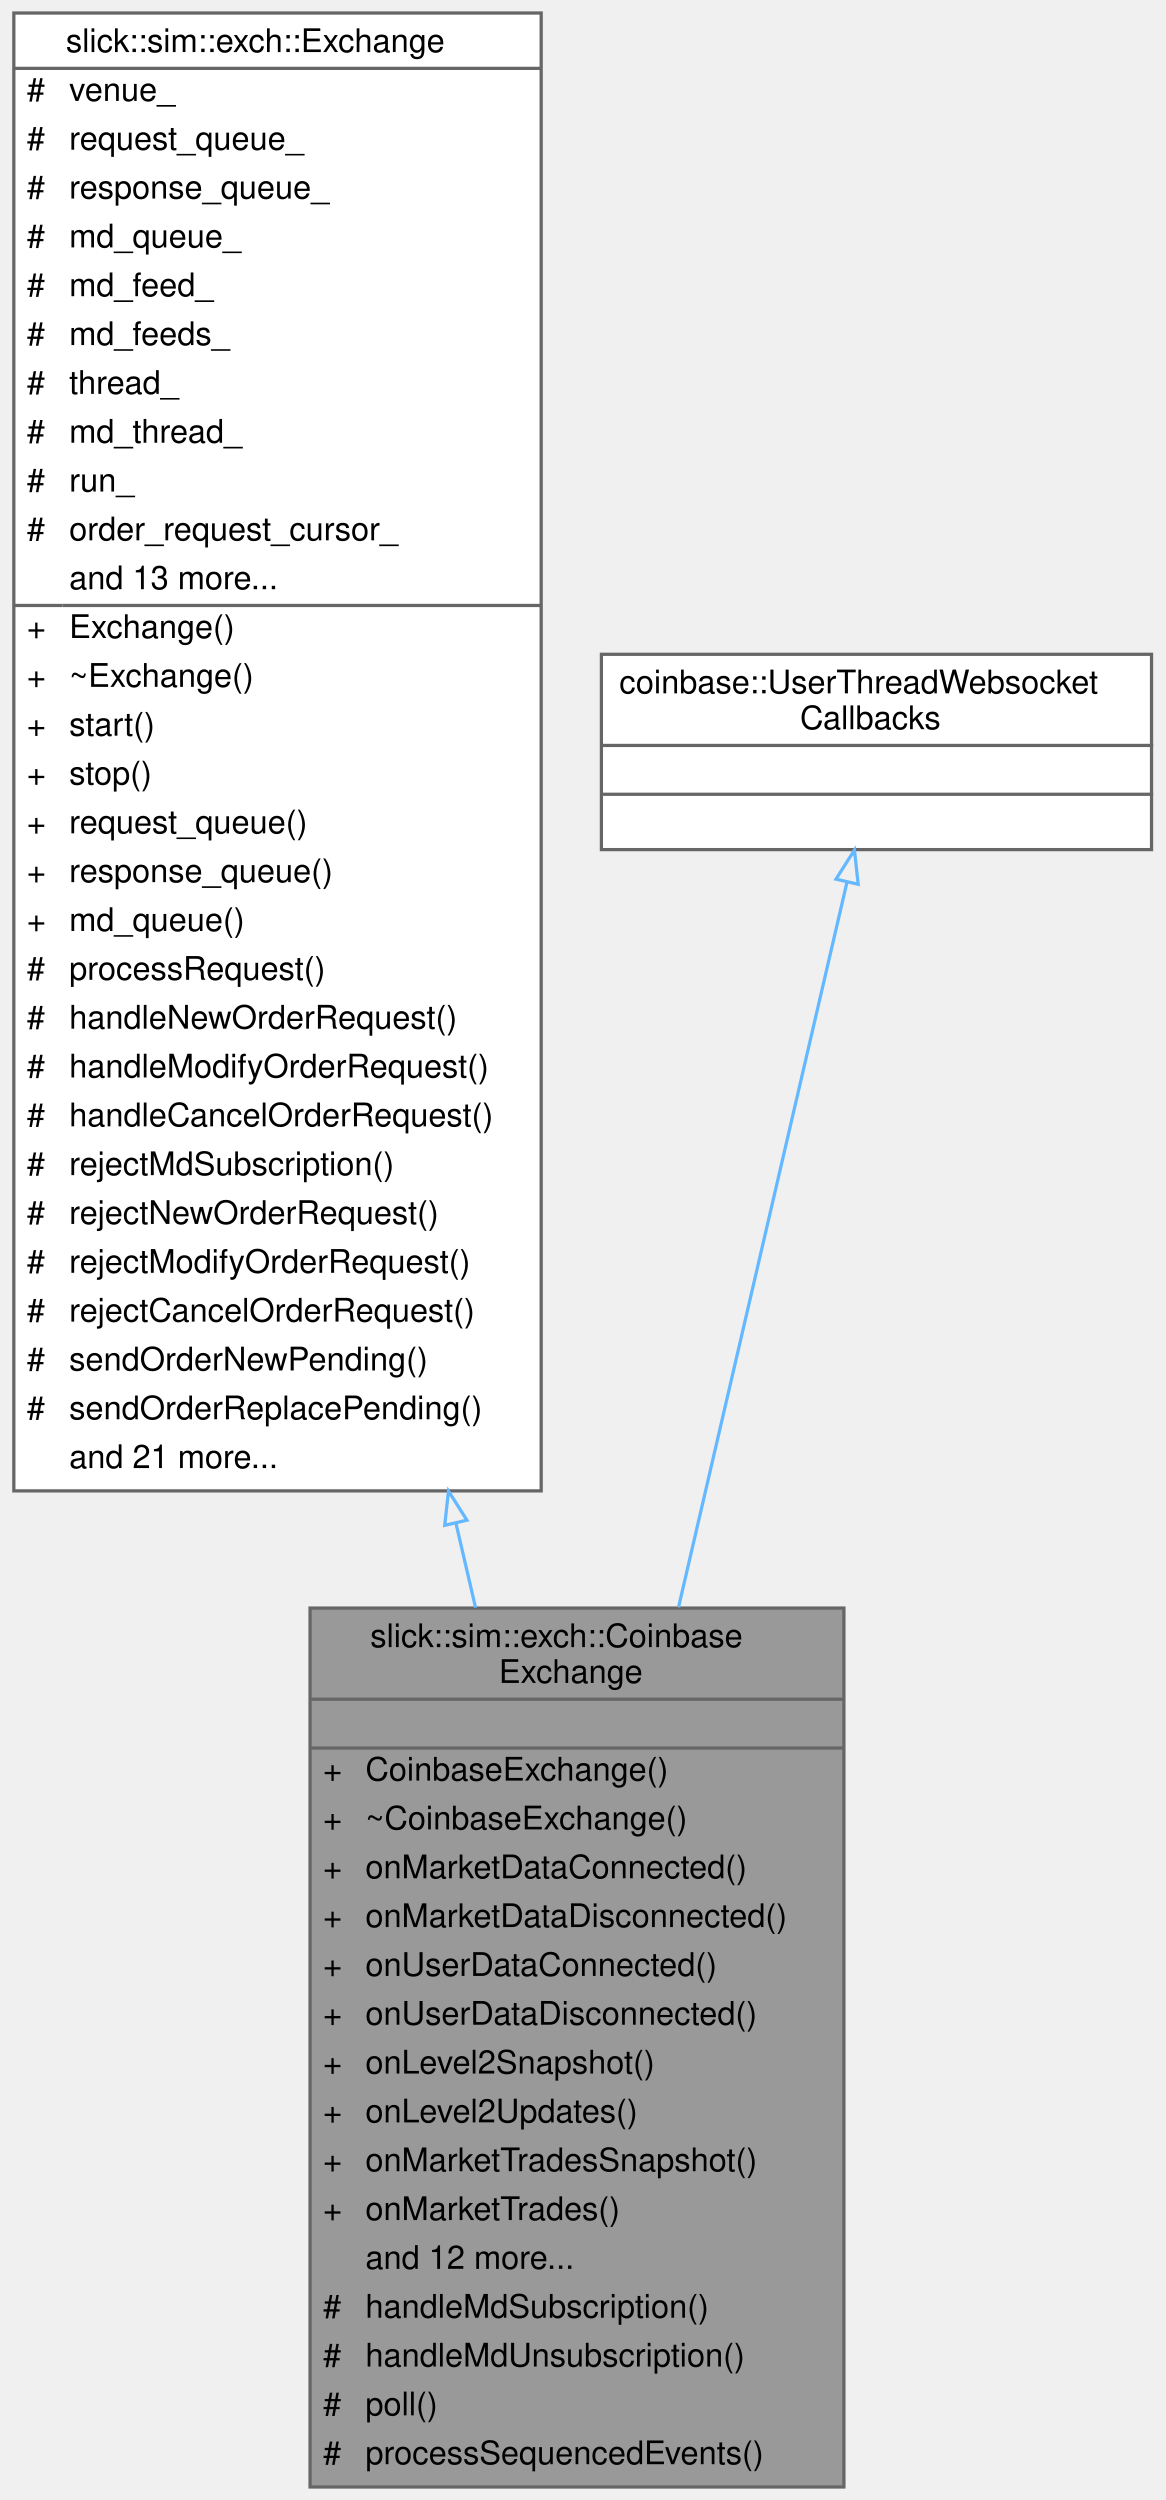
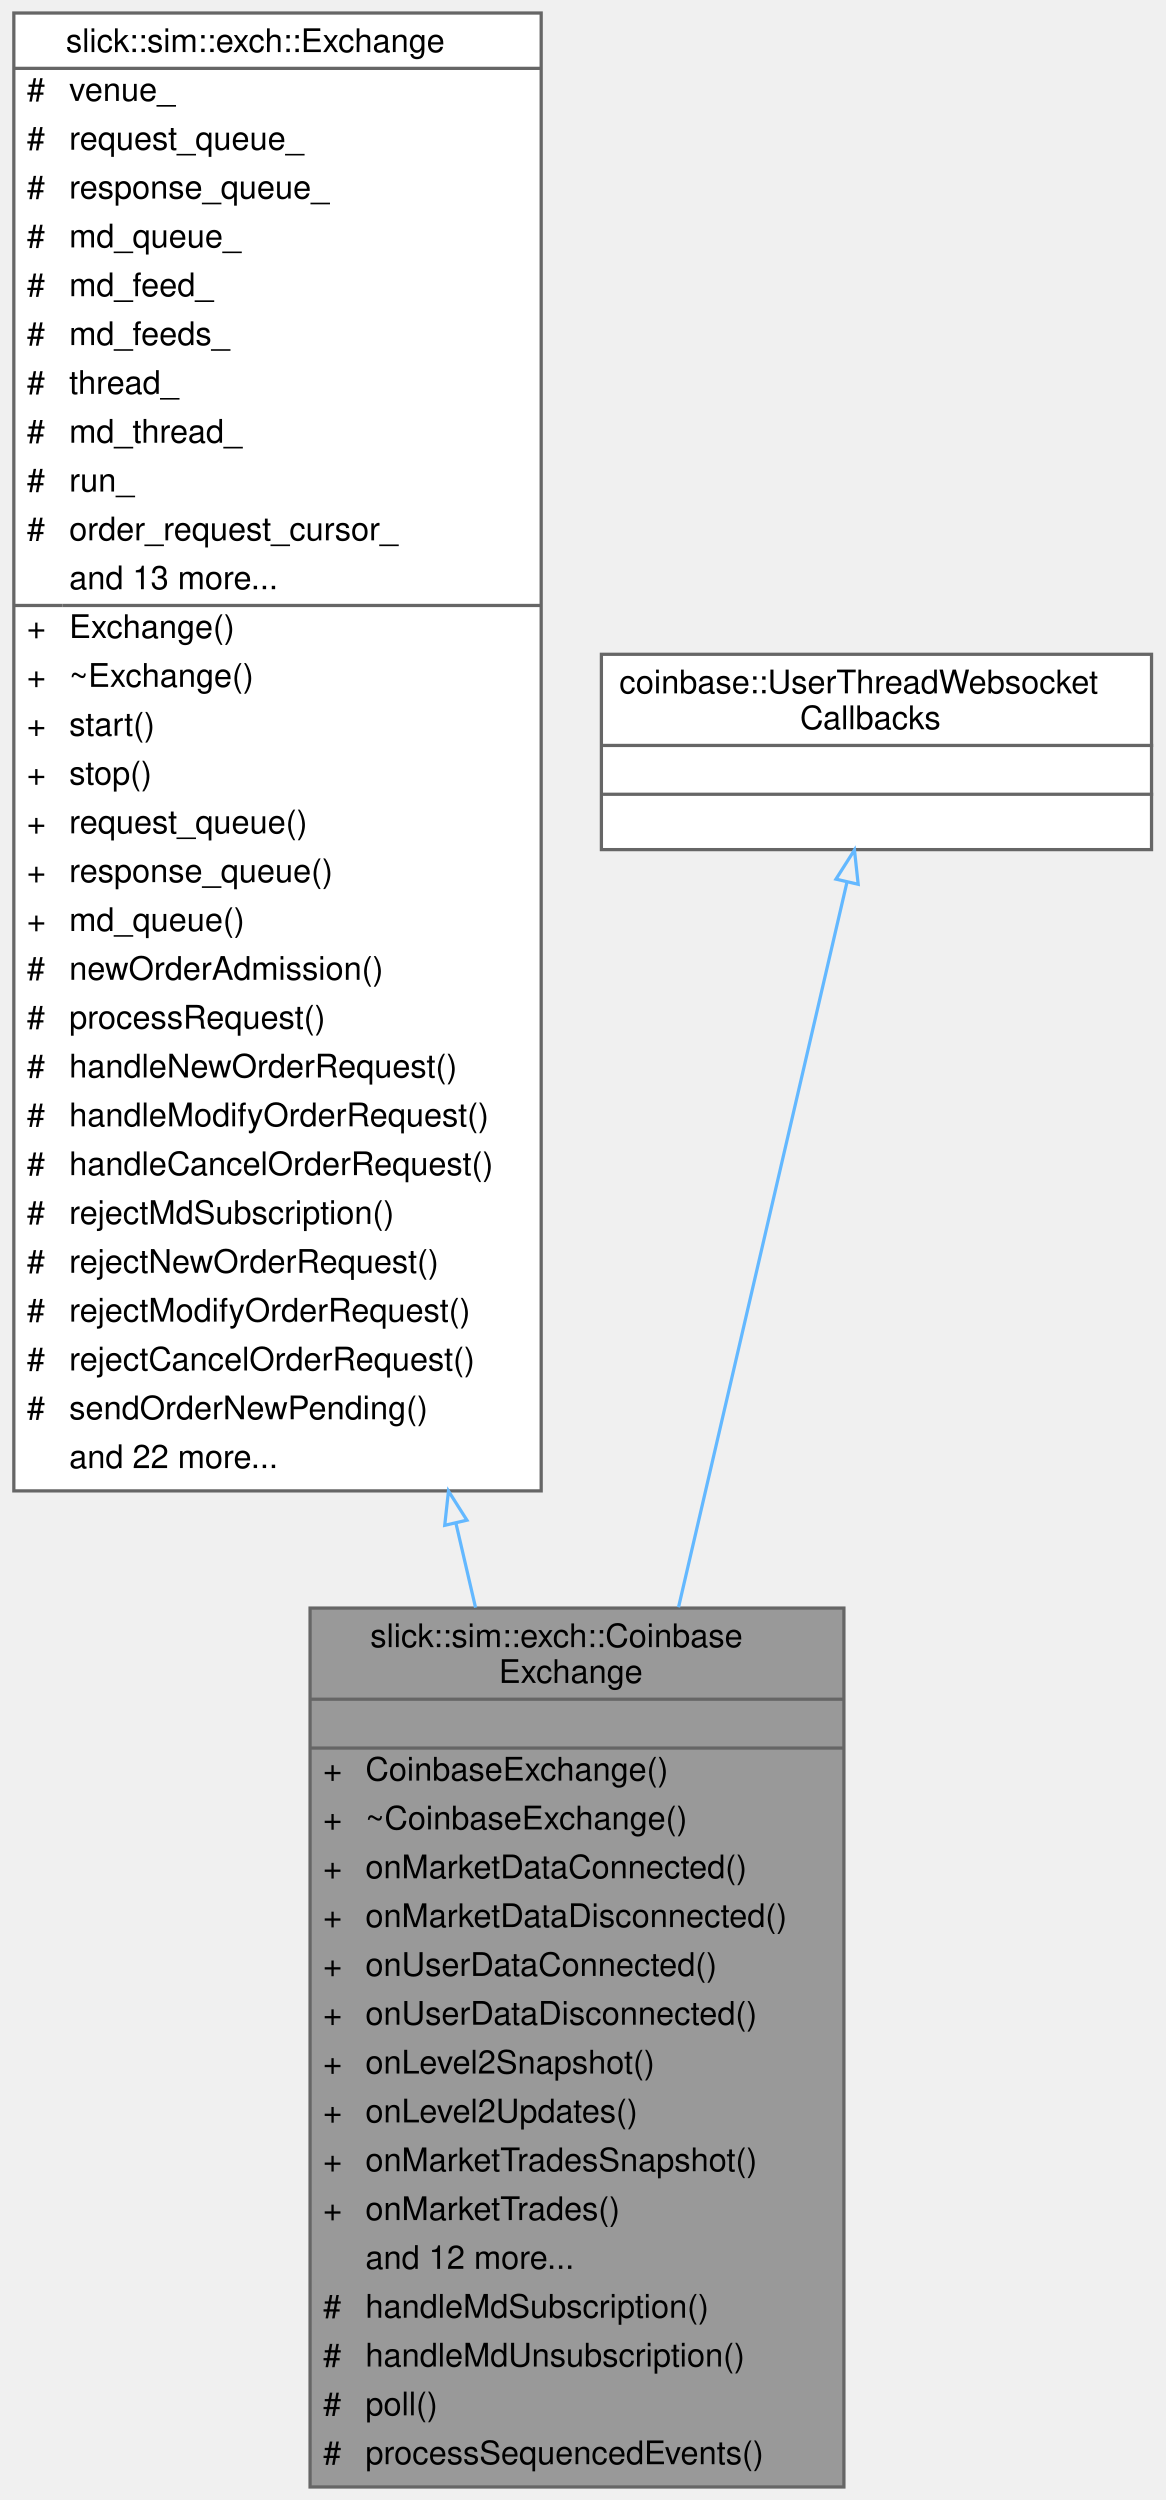
<svg xmlns="http://www.w3.org/2000/svg" xmlns:xlink="http://www.w3.org/1999/xlink" width="358pt" height="768pt" viewBox="0.00 0.00 357.50 768.00">
  <g id="graph0" class="graph" transform="scale(1 1) rotate(0) translate(4 764)">
    <g id="Node000001" class="node">
      <g id="a_Node000001">
        <a xlink:title=" ">
          <polygon fill="#999999" stroke="transparent" points="255,-270 91,-270 91,0 255,0 255,-270" />
          <text text-anchor="start" x="109.5" y="-258" font-family="Helvetica,sans-Serif" font-size="10.00">slick::sim::exch::Coinbase</text>
          <text text-anchor="start" x="149" y="-247" font-family="Helvetica,sans-Serif" font-size="10.00">Exchange</text>
          <text text-anchor="start" x="171" y="-232" font-family="Helvetica,sans-Serif" font-size="10.00"> </text>
          <text text-anchor="start" x="95" y="-217" font-family="Helvetica,sans-Serif" font-size="10.00">+</text>
          <text text-anchor="start" x="108" y="-217" font-family="Helvetica,sans-Serif" font-size="10.00">CoinbaseExchange()</text>
          <text text-anchor="start" x="95" y="-202" font-family="Helvetica,sans-Serif" font-size="10.00">+</text>
          <text text-anchor="start" x="108" y="-202" font-family="Helvetica,sans-Serif" font-size="10.00">~CoinbaseExchange()</text>
          <text text-anchor="start" x="95" y="-187" font-family="Helvetica,sans-Serif" font-size="10.00">+</text>
          <text text-anchor="start" x="108" y="-187" font-family="Helvetica,sans-Serif" font-size="10.00">onMarketDataConnected()</text>
          <text text-anchor="start" x="95" y="-172" font-family="Helvetica,sans-Serif" font-size="10.00">+</text>
          <text text-anchor="start" x="108" y="-172" font-family="Helvetica,sans-Serif" font-size="10.00">onMarketDataDisconnected()</text>
          <text text-anchor="start" x="95" y="-157" font-family="Helvetica,sans-Serif" font-size="10.00">+</text>
          <text text-anchor="start" x="108" y="-157" font-family="Helvetica,sans-Serif" font-size="10.00">onUserDataConnected()</text>
          <text text-anchor="start" x="95" y="-142" font-family="Helvetica,sans-Serif" font-size="10.00">+</text>
          <text text-anchor="start" x="108" y="-142" font-family="Helvetica,sans-Serif" font-size="10.00">onUserDataDisconnected()</text>
          <text text-anchor="start" x="95" y="-127" font-family="Helvetica,sans-Serif" font-size="10.00">+</text>
          <text text-anchor="start" x="108" y="-127" font-family="Helvetica,sans-Serif" font-size="10.00">onLevel2Snapshot()</text>
          <text text-anchor="start" x="95" y="-112" font-family="Helvetica,sans-Serif" font-size="10.00">+</text>
          <text text-anchor="start" x="108" y="-112" font-family="Helvetica,sans-Serif" font-size="10.00">onLevel2Updates()</text>
          <text text-anchor="start" x="95" y="-97" font-family="Helvetica,sans-Serif" font-size="10.00">+</text>
          <text text-anchor="start" x="108" y="-97" font-family="Helvetica,sans-Serif" font-size="10.00">onMarketTradesSnapshot()</text>
          <text text-anchor="start" x="95" y="-82" font-family="Helvetica,sans-Serif" font-size="10.00">+</text>
          <text text-anchor="start" x="108" y="-82" font-family="Helvetica,sans-Serif" font-size="10.00">onMarketTrades()</text>
          <text text-anchor="start" x="108" y="-67" font-family="Helvetica,sans-Serif" font-size="10.00">and 12 more...</text>
          <text text-anchor="start" x="95" y="-52" font-family="Helvetica,sans-Serif" font-size="10.00">#</text>
          <text text-anchor="start" x="108" y="-52" font-family="Helvetica,sans-Serif" font-size="10.00">handleMdSubscription()</text>
          <text text-anchor="start" x="95" y="-37" font-family="Helvetica,sans-Serif" font-size="10.00">#</text>
          <text text-anchor="start" x="108" y="-37" font-family="Helvetica,sans-Serif" font-size="10.00">handleMdUnsubscription()</text>
          <text text-anchor="start" x="95" y="-22" font-family="Helvetica,sans-Serif" font-size="10.00">#</text>
          <text text-anchor="start" x="108" y="-22" font-family="Helvetica,sans-Serif" font-size="10.00">poll()</text>
          <text text-anchor="start" x="95" y="-7" font-family="Helvetica,sans-Serif" font-size="10.00">#</text>
          <text text-anchor="start" x="108" y="-7" font-family="Helvetica,sans-Serif" font-size="10.00">processSequencedEvents()</text>
          <polygon fill="#666666" stroke="#666666" points="91,-242 91,-242 255,-242 255,-242 91,-242" />
          <polygon fill="#666666" stroke="#666666" points="91,-227 91,-227 255,-227 255,-227 91,-227" />
          <polygon fill="none" stroke="#666666" points="91,0 91,-270 255,-270 255,0 91,0" />
        </a>
      </g>
    </g>
    <g id="Node000002" class="node">
      <g id="a_Node000002">
        <a xlink:href="classslick_1_1sim_1_1exch_1_1Exchange.html" target="_top" xlink:title=" ">
          <polygon fill="white" stroke="transparent" points="162,-760 0,-760 0,-306 162,-306 162,-760" />
          <text text-anchor="start" x="16" y="-748" font-family="Helvetica,sans-Serif" font-size="10.00">slick::sim::exch::Exchange</text>
          <text text-anchor="start" x="4" y="-733" font-family="Helvetica,sans-Serif" font-size="10.00">#</text>
          <text text-anchor="start" x="17" y="-733" font-family="Helvetica,sans-Serif" font-size="10.00">venue_</text>
          <text text-anchor="start" x="4" y="-718" font-family="Helvetica,sans-Serif" font-size="10.00">#</text>
          <text text-anchor="start" x="17" y="-718" font-family="Helvetica,sans-Serif" font-size="10.00">request_queue_</text>
          <text text-anchor="start" x="4" y="-703" font-family="Helvetica,sans-Serif" font-size="10.00">#</text>
          <text text-anchor="start" x="17" y="-703" font-family="Helvetica,sans-Serif" font-size="10.00">response_queue_</text>
          <text text-anchor="start" x="4" y="-688" font-family="Helvetica,sans-Serif" font-size="10.00">#</text>
          <text text-anchor="start" x="17" y="-688" font-family="Helvetica,sans-Serif" font-size="10.00">md_queue_</text>
          <text text-anchor="start" x="4" y="-673" font-family="Helvetica,sans-Serif" font-size="10.00">#</text>
          <text text-anchor="start" x="17" y="-673" font-family="Helvetica,sans-Serif" font-size="10.00">md_feed_</text>
          <text text-anchor="start" x="4" y="-658" font-family="Helvetica,sans-Serif" font-size="10.00">#</text>
          <text text-anchor="start" x="17" y="-658" font-family="Helvetica,sans-Serif" font-size="10.00">md_feeds_</text>
          <text text-anchor="start" x="4" y="-643" font-family="Helvetica,sans-Serif" font-size="10.00">#</text>
          <text text-anchor="start" x="17" y="-643" font-family="Helvetica,sans-Serif" font-size="10.00">thread_</text>
          <text text-anchor="start" x="4" y="-628" font-family="Helvetica,sans-Serif" font-size="10.00">#</text>
          <text text-anchor="start" x="17" y="-628" font-family="Helvetica,sans-Serif" font-size="10.00">md_thread_</text>
          <text text-anchor="start" x="4" y="-613" font-family="Helvetica,sans-Serif" font-size="10.00">#</text>
          <text text-anchor="start" x="17" y="-613" font-family="Helvetica,sans-Serif" font-size="10.00">run_</text>
          <text text-anchor="start" x="4" y="-598" font-family="Helvetica,sans-Serif" font-size="10.00">#</text>
          <text text-anchor="start" x="17" y="-598" font-family="Helvetica,sans-Serif" font-size="10.00">order_request_cursor_</text>
          <text text-anchor="start" x="17" y="-583" font-family="Helvetica,sans-Serif" font-size="10.00">and 13 more...</text>
          <text text-anchor="start" x="4" y="-568" font-family="Helvetica,sans-Serif" font-size="10.00">+</text>
          <text text-anchor="start" x="17" y="-568" font-family="Helvetica,sans-Serif" font-size="10.00">Exchange()</text>
          <text text-anchor="start" x="4" y="-553" font-family="Helvetica,sans-Serif" font-size="10.00">+</text>
          <text text-anchor="start" x="17" y="-553" font-family="Helvetica,sans-Serif" font-size="10.00">~Exchange()</text>
          <text text-anchor="start" x="4" y="-538" font-family="Helvetica,sans-Serif" font-size="10.00">+</text>
          <text text-anchor="start" x="17" y="-538" font-family="Helvetica,sans-Serif" font-size="10.00">start()</text>
          <text text-anchor="start" x="4" y="-523" font-family="Helvetica,sans-Serif" font-size="10.00">+</text>
          <text text-anchor="start" x="17" y="-523" font-family="Helvetica,sans-Serif" font-size="10.00">stop()</text>
          <text text-anchor="start" x="4" y="-508" font-family="Helvetica,sans-Serif" font-size="10.00">+</text>
          <text text-anchor="start" x="17" y="-508" font-family="Helvetica,sans-Serif" font-size="10.00">request_queue()</text>
          <text text-anchor="start" x="4" y="-493" font-family="Helvetica,sans-Serif" font-size="10.00">+</text>
          <text text-anchor="start" x="17" y="-493" font-family="Helvetica,sans-Serif" font-size="10.00">response_queue()</text>
          <text text-anchor="start" x="4" y="-478" font-family="Helvetica,sans-Serif" font-size="10.00">+</text>
          <text text-anchor="start" x="17" y="-478" font-family="Helvetica,sans-Serif" font-size="10.00">md_queue()</text>
          <text text-anchor="start" x="4" y="-463" font-family="Helvetica,sans-Serif" font-size="10.00">#</text>
-           <text text-anchor="start" x="17" y="-463" font-family="Helvetica,sans-Serif" font-size="10.00">processRequest()</text>
+           <text text-anchor="start" x="17" y="-463" font-family="Helvetica,sans-Serif" font-size="10.00">newOrderAdmission()</text>
          <text text-anchor="start" x="4" y="-448" font-family="Helvetica,sans-Serif" font-size="10.00">#</text>
-           <text text-anchor="start" x="17" y="-448" font-family="Helvetica,sans-Serif" font-size="10.00">handleNewOrderRequest()</text>
+           <text text-anchor="start" x="17" y="-448" font-family="Helvetica,sans-Serif" font-size="10.00">processRequest()</text>
          <text text-anchor="start" x="4" y="-433" font-family="Helvetica,sans-Serif" font-size="10.00">#</text>
-           <text text-anchor="start" x="17" y="-433" font-family="Helvetica,sans-Serif" font-size="10.00">handleModifyOrderRequest()</text>
+           <text text-anchor="start" x="17" y="-433" font-family="Helvetica,sans-Serif" font-size="10.00">handleNewOrderRequest()</text>
          <text text-anchor="start" x="4" y="-418" font-family="Helvetica,sans-Serif" font-size="10.00">#</text>
-           <text text-anchor="start" x="17" y="-418" font-family="Helvetica,sans-Serif" font-size="10.00">handleCancelOrderRequest()</text>
+           <text text-anchor="start" x="17" y="-418" font-family="Helvetica,sans-Serif" font-size="10.00">handleModifyOrderRequest()</text>
          <text text-anchor="start" x="4" y="-403" font-family="Helvetica,sans-Serif" font-size="10.00">#</text>
-           <text text-anchor="start" x="17" y="-403" font-family="Helvetica,sans-Serif" font-size="10.00">rejectMdSubscription()</text>
+           <text text-anchor="start" x="17" y="-403" font-family="Helvetica,sans-Serif" font-size="10.00">handleCancelOrderRequest()</text>
          <text text-anchor="start" x="4" y="-388" font-family="Helvetica,sans-Serif" font-size="10.00">#</text>
-           <text text-anchor="start" x="17" y="-388" font-family="Helvetica,sans-Serif" font-size="10.00">rejectNewOrderRequest()</text>
+           <text text-anchor="start" x="17" y="-388" font-family="Helvetica,sans-Serif" font-size="10.00">rejectMdSubscription()</text>
          <text text-anchor="start" x="4" y="-373" font-family="Helvetica,sans-Serif" font-size="10.00">#</text>
-           <text text-anchor="start" x="17" y="-373" font-family="Helvetica,sans-Serif" font-size="10.00">rejectModifyOrderRequest()</text>
+           <text text-anchor="start" x="17" y="-373" font-family="Helvetica,sans-Serif" font-size="10.00">rejectNewOrderRequest()</text>
          <text text-anchor="start" x="4" y="-358" font-family="Helvetica,sans-Serif" font-size="10.00">#</text>
-           <text text-anchor="start" x="17" y="-358" font-family="Helvetica,sans-Serif" font-size="10.00">rejectCancelOrderRequest()</text>
+           <text text-anchor="start" x="17" y="-358" font-family="Helvetica,sans-Serif" font-size="10.00">rejectModifyOrderRequest()</text>
          <text text-anchor="start" x="4" y="-343" font-family="Helvetica,sans-Serif" font-size="10.00">#</text>
-           <text text-anchor="start" x="17" y="-343" font-family="Helvetica,sans-Serif" font-size="10.00">sendOrderNewPending()</text>
+           <text text-anchor="start" x="17" y="-343" font-family="Helvetica,sans-Serif" font-size="10.00">rejectCancelOrderRequest()</text>
          <text text-anchor="start" x="4" y="-328" font-family="Helvetica,sans-Serif" font-size="10.00">#</text>
-           <text text-anchor="start" x="17" y="-328" font-family="Helvetica,sans-Serif" font-size="10.00">sendOrderReplacePending()</text>
-           <text text-anchor="start" x="17" y="-313" font-family="Helvetica,sans-Serif" font-size="10.00">and 21 more...</text>
+           <text text-anchor="start" x="17" y="-328" font-family="Helvetica,sans-Serif" font-size="10.00">sendOrderNewPending()</text>
+           <text text-anchor="start" x="17" y="-313" font-family="Helvetica,sans-Serif" font-size="10.00">and 22 more...</text>
          <polygon fill="#666666" stroke="#666666" points="0,-743 0,-743 162,-743 162,-743 0,-743" />
          <polygon fill="#666666" stroke="#666666" points="0,-578 0,-578 15,-578 15,-578 0,-578" />
          <polygon fill="#666666" stroke="#666666" points="15,-578 15,-578 162,-578 162,-578 15,-578" />
          <polygon fill="none" stroke="#666666" points="0,-306 0,-760 162,-760 162,-306 0,-306" />
        </a>
      </g>
    </g>
    <g id="edge1_Node000001_Node000002" class="edge">
      <g id="a_edge1_Node000001_Node000002">
        <a xlink:title=" ">
          <path fill="none" stroke="#63b8ff" d="M135.82,-296.03C137.86,-287.27 139.87,-278.62 141.84,-270.14" />
          <polygon fill="none" stroke="#63b8ff" points="132.37,-295.42 133.52,-305.95 139.19,-297 132.37,-295.42" />
        </a>
      </g>
    </g>
    <g id="Node000003" class="node">
      <g id="a_Node000003">
        <a xlink:title=" ">
          <polygon fill="white" stroke="transparent" points="349.5,-563 180.5,-563 180.5,-503 349.5,-503 349.5,-563" />
          <text text-anchor="start" x="186" y="-551" font-family="Helvetica,sans-Serif" font-size="10.00">coinbase::UserThreadWebsocket</text>
          <text text-anchor="start" x="241.5" y="-540" font-family="Helvetica,sans-Serif" font-size="10.00">Callbacks</text>
          <text text-anchor="start" x="263.5" y="-525" font-family="Helvetica,sans-Serif" font-size="10.00"> </text>
          <text text-anchor="start" x="263.5" y="-510" font-family="Helvetica,sans-Serif" font-size="10.00"> </text>
          <polygon fill="#666666" stroke="#666666" points="181,-535 181,-535 350,-535 350,-535 181,-535" />
          <polygon fill="#666666" stroke="#666666" points="181,-520 181,-520 350,-520 350,-520 181,-520" />
          <polygon fill="none" stroke="#666666" points="180.5,-503 180.5,-563 349.5,-563 349.5,-503 180.5,-503" />
        </a>
      </g>
    </g>
    <g id="edge2_Node000001_Node000003" class="edge">
      <g id="a_edge2_Node000001_Node000003">
        <a xlink:title=" ">
          <path fill="none" stroke="#63b8ff" d="M255.91,-492.86C243.95,-441.41 222.35,-348.41 204.19,-270.24" />
          <polygon fill="none" stroke="#63b8ff" points="252.56,-493.93 258.24,-502.88 259.38,-492.35 252.56,-493.93" />
        </a>
      </g>
    </g>
  </g>
</svg>
